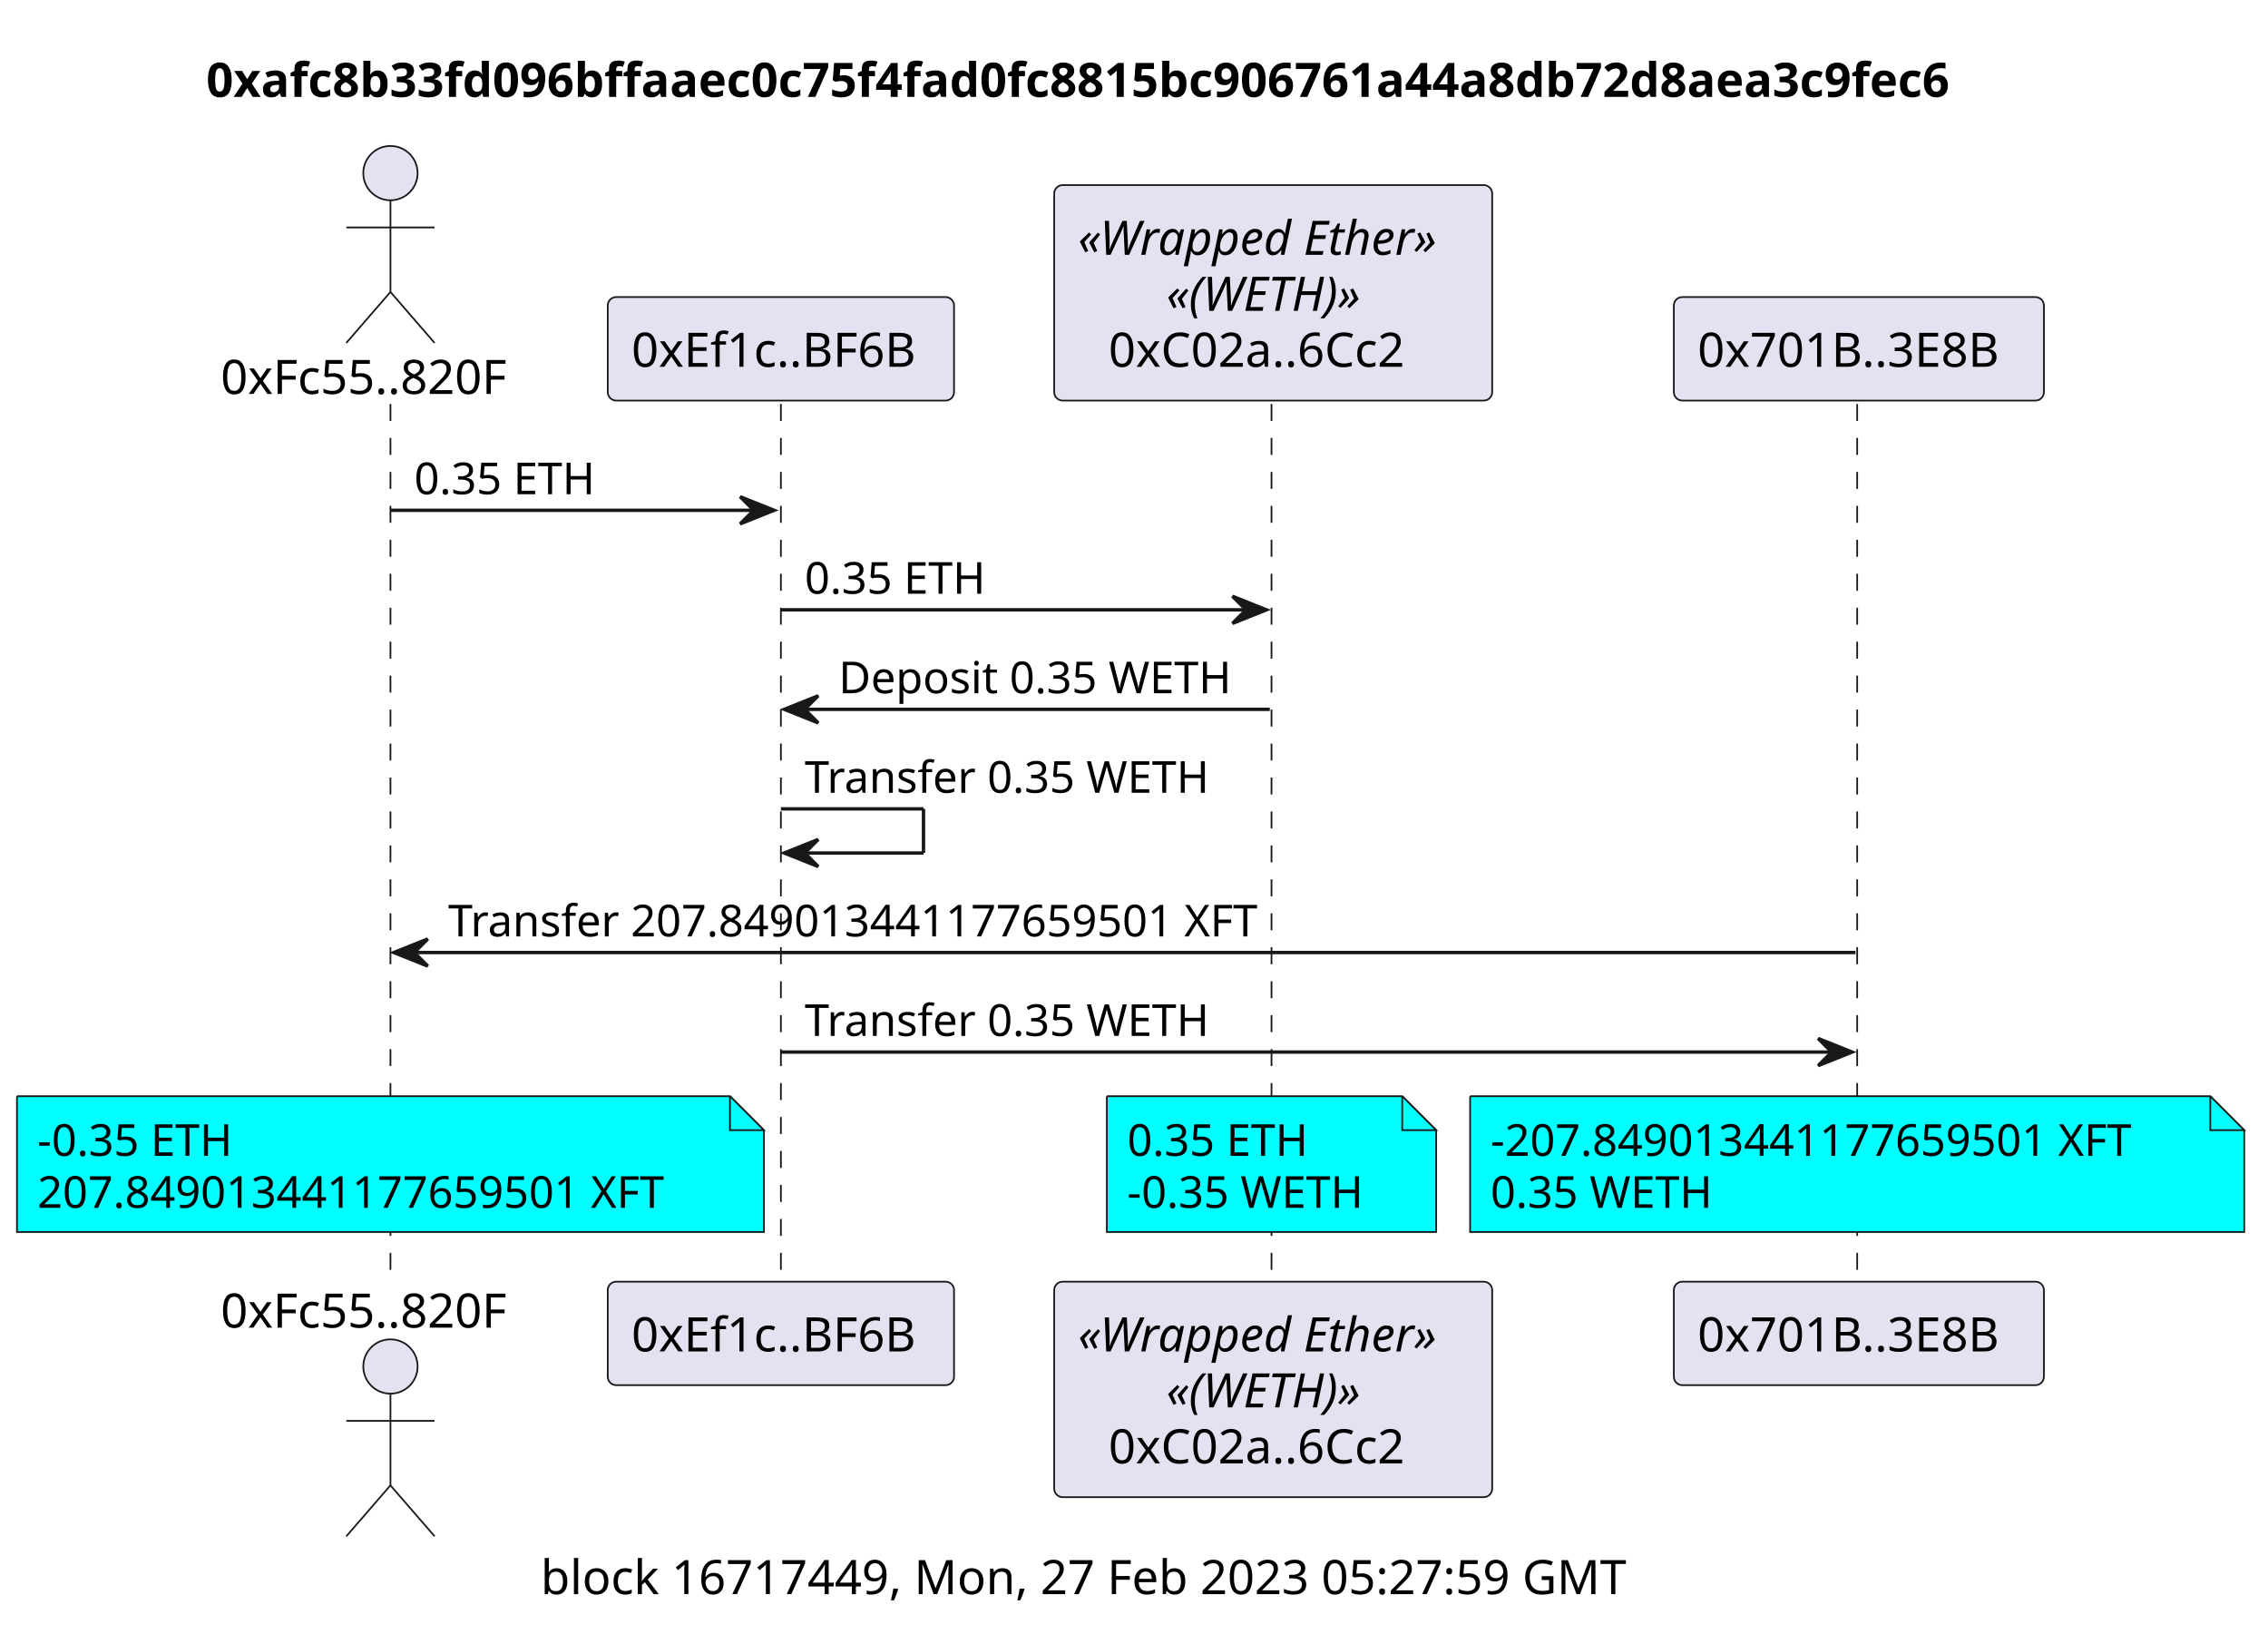
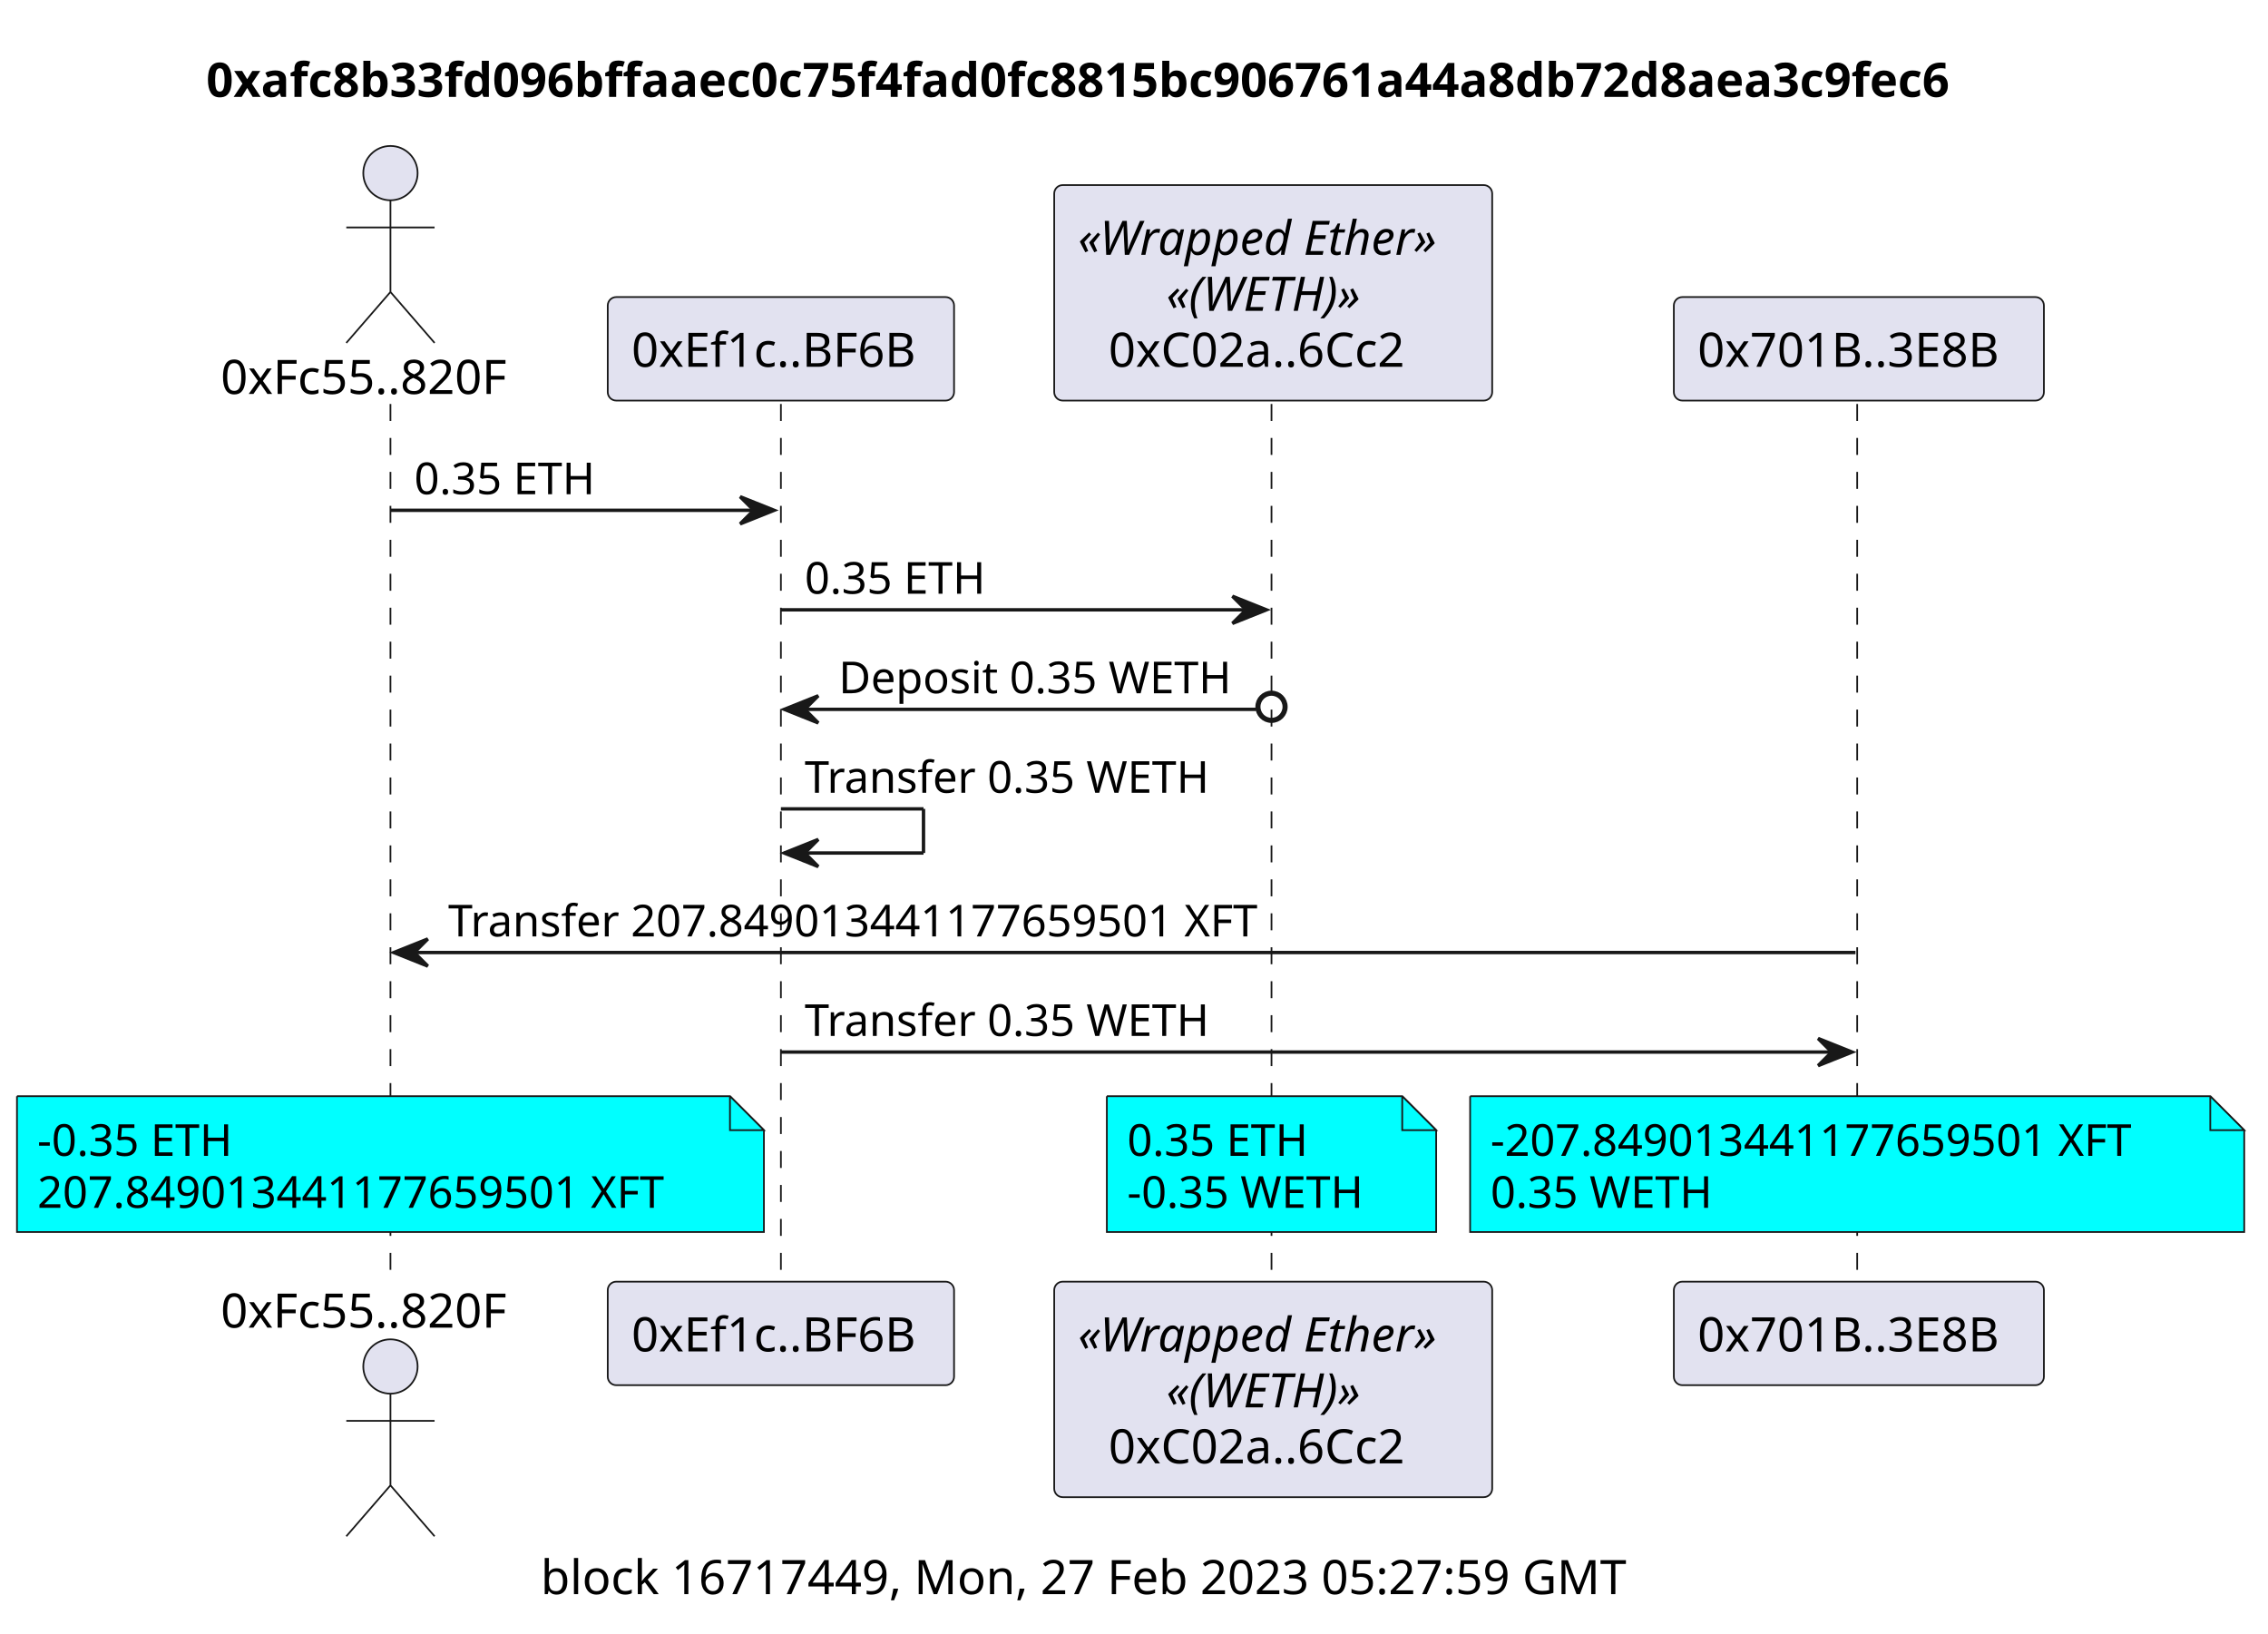
<svg xmlns="http://www.w3.org/2000/svg" contentStyleType="text/css" height="481px" preserveAspectRatio="none" style="width:668px;height:481px;background:#FFFFFF;" version="1.1" viewBox="0 0 668 481" width="668px" zoomAndPan="magnify">
  <defs />
  <g>
    <text fill="#000000" font-family="sans-serif" font-size="14" font-weight="bold" lengthAdjust="spacing" textLength="544" x="60.75" y="28.535">0xafc8b33fd096bffaaec0c75f4fad0fc8815bc906761a44a8db72d8aea3c9fec6</text>
    <text fill="#000000" font-family="sans-serif" font-size="14" lengthAdjust="spacing" textLength="347" x="159.25" y="469.484">block 16717449, Mon, 27 Feb 2023 05:27:59 GMT</text>
    <line style="stroke:#181818;stroke-width:0.5;stroke-dasharray:5.0,5.0;" x1="115" x2="115" y1="118.977" y2="378.461" />
    <line style="stroke:#181818;stroke-width:0.5;stroke-dasharray:5.0,5.0;" x1="230" x2="230" y1="118.977" y2="378.461" />
    <line style="stroke:#181818;stroke-width:0.5;stroke-dasharray:5.0,5.0;" x1="374.5" x2="374.5" y1="118.977" y2="378.461" />
    <line style="stroke:#181818;stroke-width:0.5;stroke-dasharray:5.0,5.0;" x1="547" x2="547" y1="118.977" y2="378.461" />
    <text fill="#000000" font-family="sans-serif" font-size="14" lengthAdjust="spacing" textLength="94" x="65" y="116.023">0xFc55..820F</text>
    <ellipse cx="115" cy="50.988" fill="#E2E2F0" rx="8" ry="8" style="stroke:#181818;stroke-width:0.5;" />
    <path d="M115,58.988 L115,85.988 M102,66.988 L128,66.988 M115,85.988 L102,100.988 M115,85.988 L128,100.988 " fill="none" style="stroke:#181818;stroke-width:0.5;" />
    <text fill="#000000" font-family="sans-serif" font-size="14" lengthAdjust="spacing" textLength="94" x="65" y="390.996">0xFc55..820F</text>
    <ellipse cx="115" cy="402.449" fill="#E2E2F0" rx="8" ry="8" style="stroke:#181818;stroke-width:0.5;" />
    <path d="M115,410.449 L115,437.449 M102,418.449 L128,418.449 M115,437.449 L102,452.449 M115,437.449 L128,452.449 " fill="none" style="stroke:#181818;stroke-width:0.5;" />
    <rect fill="#E2E2F0" height="30.488" rx="2.5" ry="2.5" style="stroke:#181818;stroke-width:0.5;" width="102" x="179" y="87.488" />
    <text fill="#000000" font-family="sans-serif" font-size="14" lengthAdjust="spacing" textLength="88" x="186" y="108.023">0xEf1c..BF6B</text>
    <rect fill="#E2E2F0" height="30.488" rx="2.5" ry="2.5" style="stroke:#181818;stroke-width:0.5;" width="102" x="179" y="377.461" />
    <text fill="#000000" font-family="sans-serif" font-size="14" lengthAdjust="spacing" textLength="88" x="186" y="397.996">0xEf1c..BF6B</text>
    <rect fill="#E2E2F0" height="63.465" rx="2.5" ry="2.5" style="stroke:#181818;stroke-width:0.5;" width="129" x="310.5" y="54.512" />
    <text fill="#000000" font-family="sans-serif" font-size="14" font-style="italic" lengthAdjust="spacing" textLength="115" x="317.5" y="75.047">«Wrapped Ether»</text>
    <text fill="#000000" font-family="sans-serif" font-size="14" font-style="italic" lengthAdjust="spacing" textLength="63" x="343.5" y="91.535">«(WETH)»</text>
    <text fill="#000000" font-family="sans-serif" font-size="14" lengthAdjust="spacing" textLength="97" x="326.5" y="108.023">0xC02a..6Cc2</text>
    <rect fill="#E2E2F0" height="63.465" rx="2.5" ry="2.5" style="stroke:#181818;stroke-width:0.5;" width="129" x="310.5" y="377.461" />
    <text fill="#000000" font-family="sans-serif" font-size="14" font-style="italic" lengthAdjust="spacing" textLength="115" x="317.5" y="397.996">«Wrapped Ether»</text>
    <text fill="#000000" font-family="sans-serif" font-size="14" font-style="italic" lengthAdjust="spacing" textLength="63" x="343.5" y="414.484">«(WETH)»</text>
    <text fill="#000000" font-family="sans-serif" font-size="14" lengthAdjust="spacing" textLength="97" x="326.5" y="430.973">0xC02a..6Cc2</text>
    <rect fill="#E2E2F0" height="30.488" rx="2.5" ry="2.5" style="stroke:#181818;stroke-width:0.5;" width="109" x="493" y="87.488" />
    <text fill="#000000" font-family="sans-serif" font-size="14" lengthAdjust="spacing" textLength="95" x="500" y="108.023">0x701B..3E8B</text>
    <rect fill="#E2E2F0" height="30.488" rx="2.5" ry="2.5" style="stroke:#181818;stroke-width:0.5;" width="109" x="493" y="377.461" />
    <text fill="#000000" font-family="sans-serif" font-size="14" lengthAdjust="spacing" textLength="95" x="500" y="397.996">0x701B..3E8B</text>
    <polygon fill="#181818" points="218,146.287,228,150.287,218,154.287,222,150.287" style="stroke:#181818;stroke-width:1.0;" />
    <line style="stroke:#181818;stroke-width:1.0;" x1="115" x2="224" y1="150.287" y2="150.287" />
    <text fill="#000000" font-family="sans-serif" font-size="13" lengthAdjust="spacing" textLength="57" x="122" y="145.545">0.35 ETH</text>
    <polygon fill="#181818" points="363,175.598,373,179.598,363,183.598,367,179.598" style="stroke:#181818;stroke-width:1.0;" />
    <line style="stroke:#181818;stroke-width:1.0;" x1="230" x2="369" y1="179.598" y2="179.598" />
    <text fill="#000000" font-family="sans-serif" font-size="13" lengthAdjust="spacing" textLength="57" x="237" y="174.856">0.35 ETH</text>
    <polygon fill="#181818" points="241,204.908,231,208.908,241,212.908,237,208.908" style="stroke:#181818;stroke-width:1.0;" />
-     <line style="stroke:#181818;stroke-width:1.0;" x1="235" x2="374" y1="208.908" y2="208.908" />
+     <ellipse cx="374.5" cy="208.158" fill="none" rx="4" ry="4" style="stroke:#181818;stroke-width:1.5;" />
+     <line style="stroke:#181818;stroke-width:1.0;" x1="235" x2="370" y1="208.908" y2="208.908" />
    <text fill="#000000" font-family="sans-serif" font-size="13" lengthAdjust="spacing" textLength="121" x="247" y="204.166">Deposit 0.35 WETH</text>
    <line style="stroke:#181818;stroke-width:1.0;" x1="230" x2="272" y1="238.219" y2="238.219" />
    <line style="stroke:#181818;stroke-width:1.0;" x1="272" x2="272" y1="238.219" y2="251.219" />
    <line style="stroke:#181818;stroke-width:1.0;" x1="231" x2="272" y1="251.219" y2="251.219" />
    <polygon fill="#181818" points="241,247.219,231,251.219,241,255.219,237,251.219" style="stroke:#181818;stroke-width:1.0;" />
    <text fill="#000000" font-family="sans-serif" font-size="13" lengthAdjust="spacing" textLength="124" x="237" y="233.477">Transfer 0.35 WETH</text>
    <polygon fill="#181818" points="126,276.529,116,280.529,126,284.529,122,280.529" style="stroke:#181818;stroke-width:1.0;" />
    <line style="stroke:#181818;stroke-width:1.0;" x1="120" x2="546.5" y1="280.529" y2="280.529" />
    <text fill="#000000" font-family="sans-serif" font-size="13" lengthAdjust="spacing" textLength="255" x="132" y="275.787">Transfer 207.849013441177659501 XFT</text>
    <polygon fill="#181818" points="535.5,305.84,545.5,309.84,535.5,313.84,539.5,309.84" style="stroke:#181818;stroke-width:1.0;" />
    <line style="stroke:#181818;stroke-width:1.0;" x1="230" x2="541.5" y1="309.84" y2="309.84" />
    <text fill="#000000" font-family="sans-serif" font-size="13" lengthAdjust="spacing" textLength="124" x="237" y="305.098">Transfer 0.35 WETH</text>
    <path d="M5,322.84 L5,362.84 L225,362.84 L225,332.84 L215,322.84 L5,322.84 " fill="#00FFFF" style="stroke:#181818;stroke-width:0.5;" />
    <path d="M215,322.84 L215,332.84 L225,332.84 L215,322.84 " fill="#00FFFF" style="stroke:#181818;stroke-width:0.5;" />
    <text fill="#000000" font-family="sans-serif" font-size="13" lengthAdjust="spacing" textLength="65" x="11" y="340.408">-0.35 ETH</text>
    <text fill="#000000" font-family="sans-serif" font-size="13" lengthAdjust="spacing" textLength="199" x="11" y="355.719">207.849013441177659501 XFT</text>
    <path d="M326,322.84 L326,362.84 L423,362.84 L423,332.84 L413,322.84 L326,322.84 " fill="#00FFFF" style="stroke:#181818;stroke-width:0.5;" />
    <path d="M413,322.84 L413,332.84 L423,332.84 L413,322.84 " fill="#00FFFF" style="stroke:#181818;stroke-width:0.5;" />
    <text fill="#000000" font-family="sans-serif" font-size="13" lengthAdjust="spacing" textLength="57" x="332" y="340.408">0.35 ETH</text>
    <text fill="#000000" font-family="sans-serif" font-size="13" lengthAdjust="spacing" textLength="76" x="332" y="355.719">-0.35 WETH</text>
    <path d="M433,322.84 L433,362.84 L661,362.84 L661,332.84 L651,322.84 L433,322.84 " fill="#00FFFF" style="stroke:#181818;stroke-width:0.5;" />
    <path d="M651,322.84 L651,332.84 L661,332.84 L651,322.84 " fill="#00FFFF" style="stroke:#181818;stroke-width:0.5;" />
    <text fill="#000000" font-family="sans-serif" font-size="13" lengthAdjust="spacing" textLength="207" x="439" y="340.408">-207.849013441177659501 XFT</text>
    <text fill="#000000" font-family="sans-serif" font-size="13" lengthAdjust="spacing" textLength="68" x="439" y="355.719">0.35 WETH</text>
  </g>
</svg>
